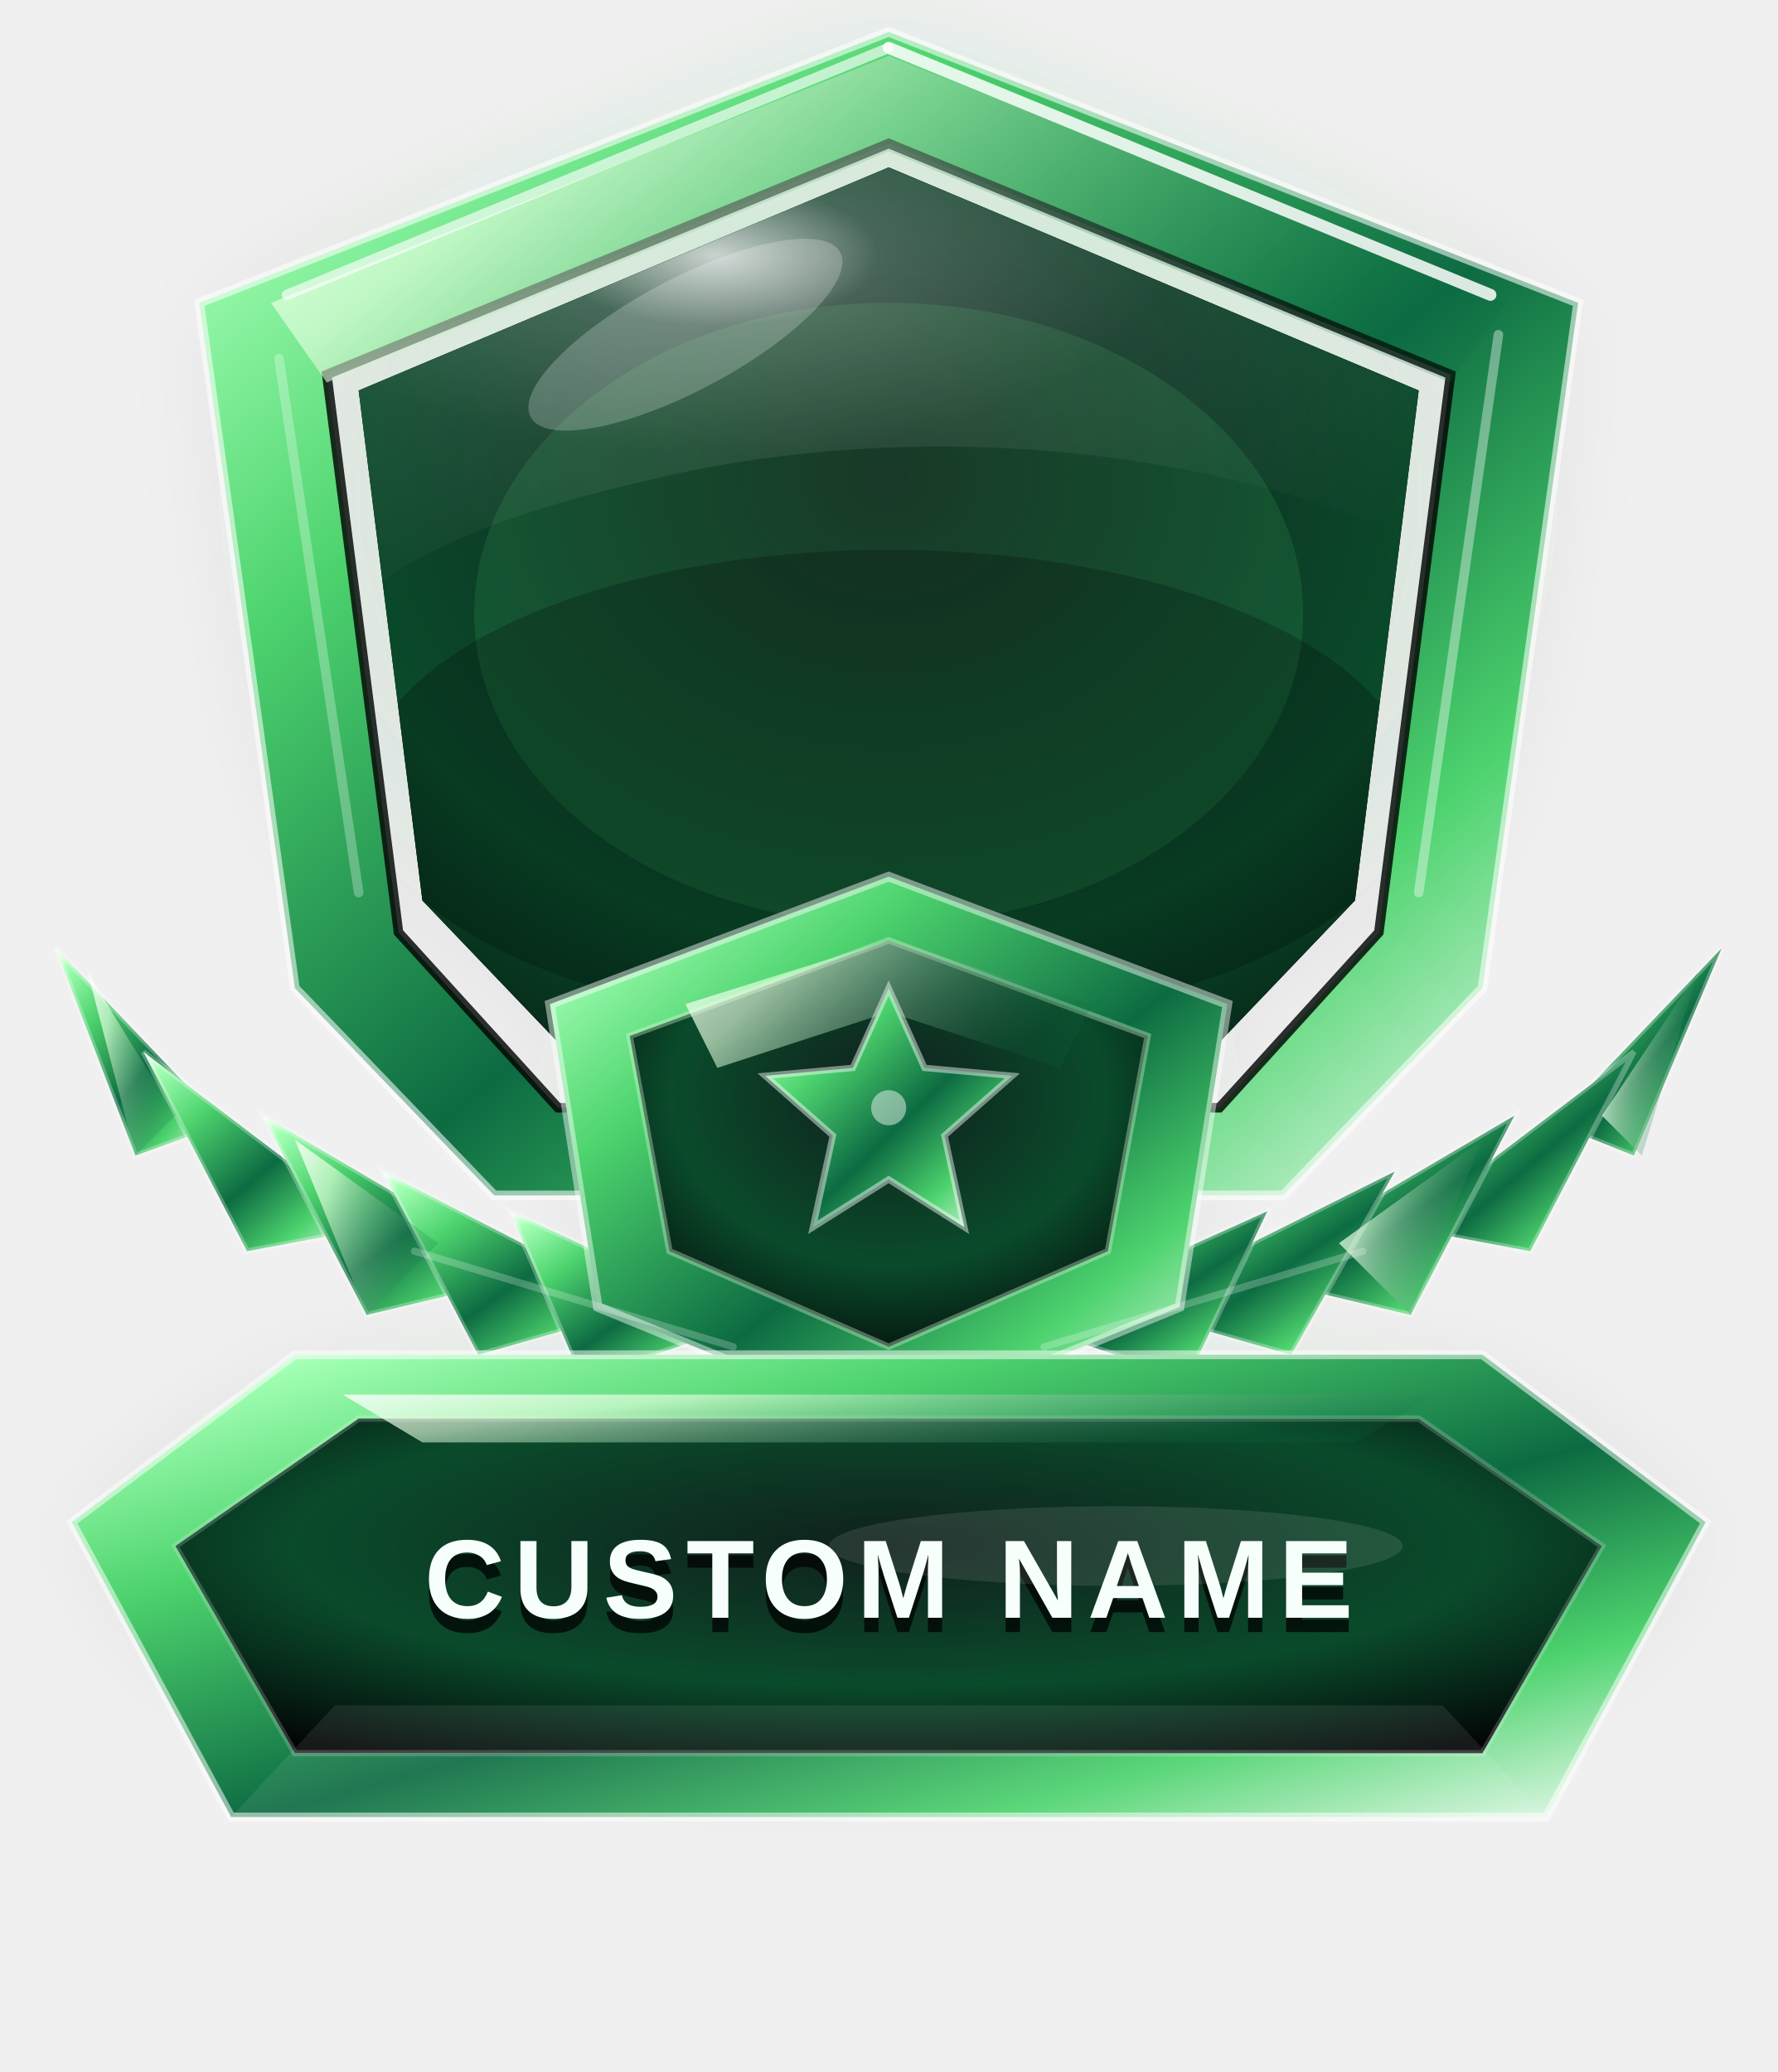
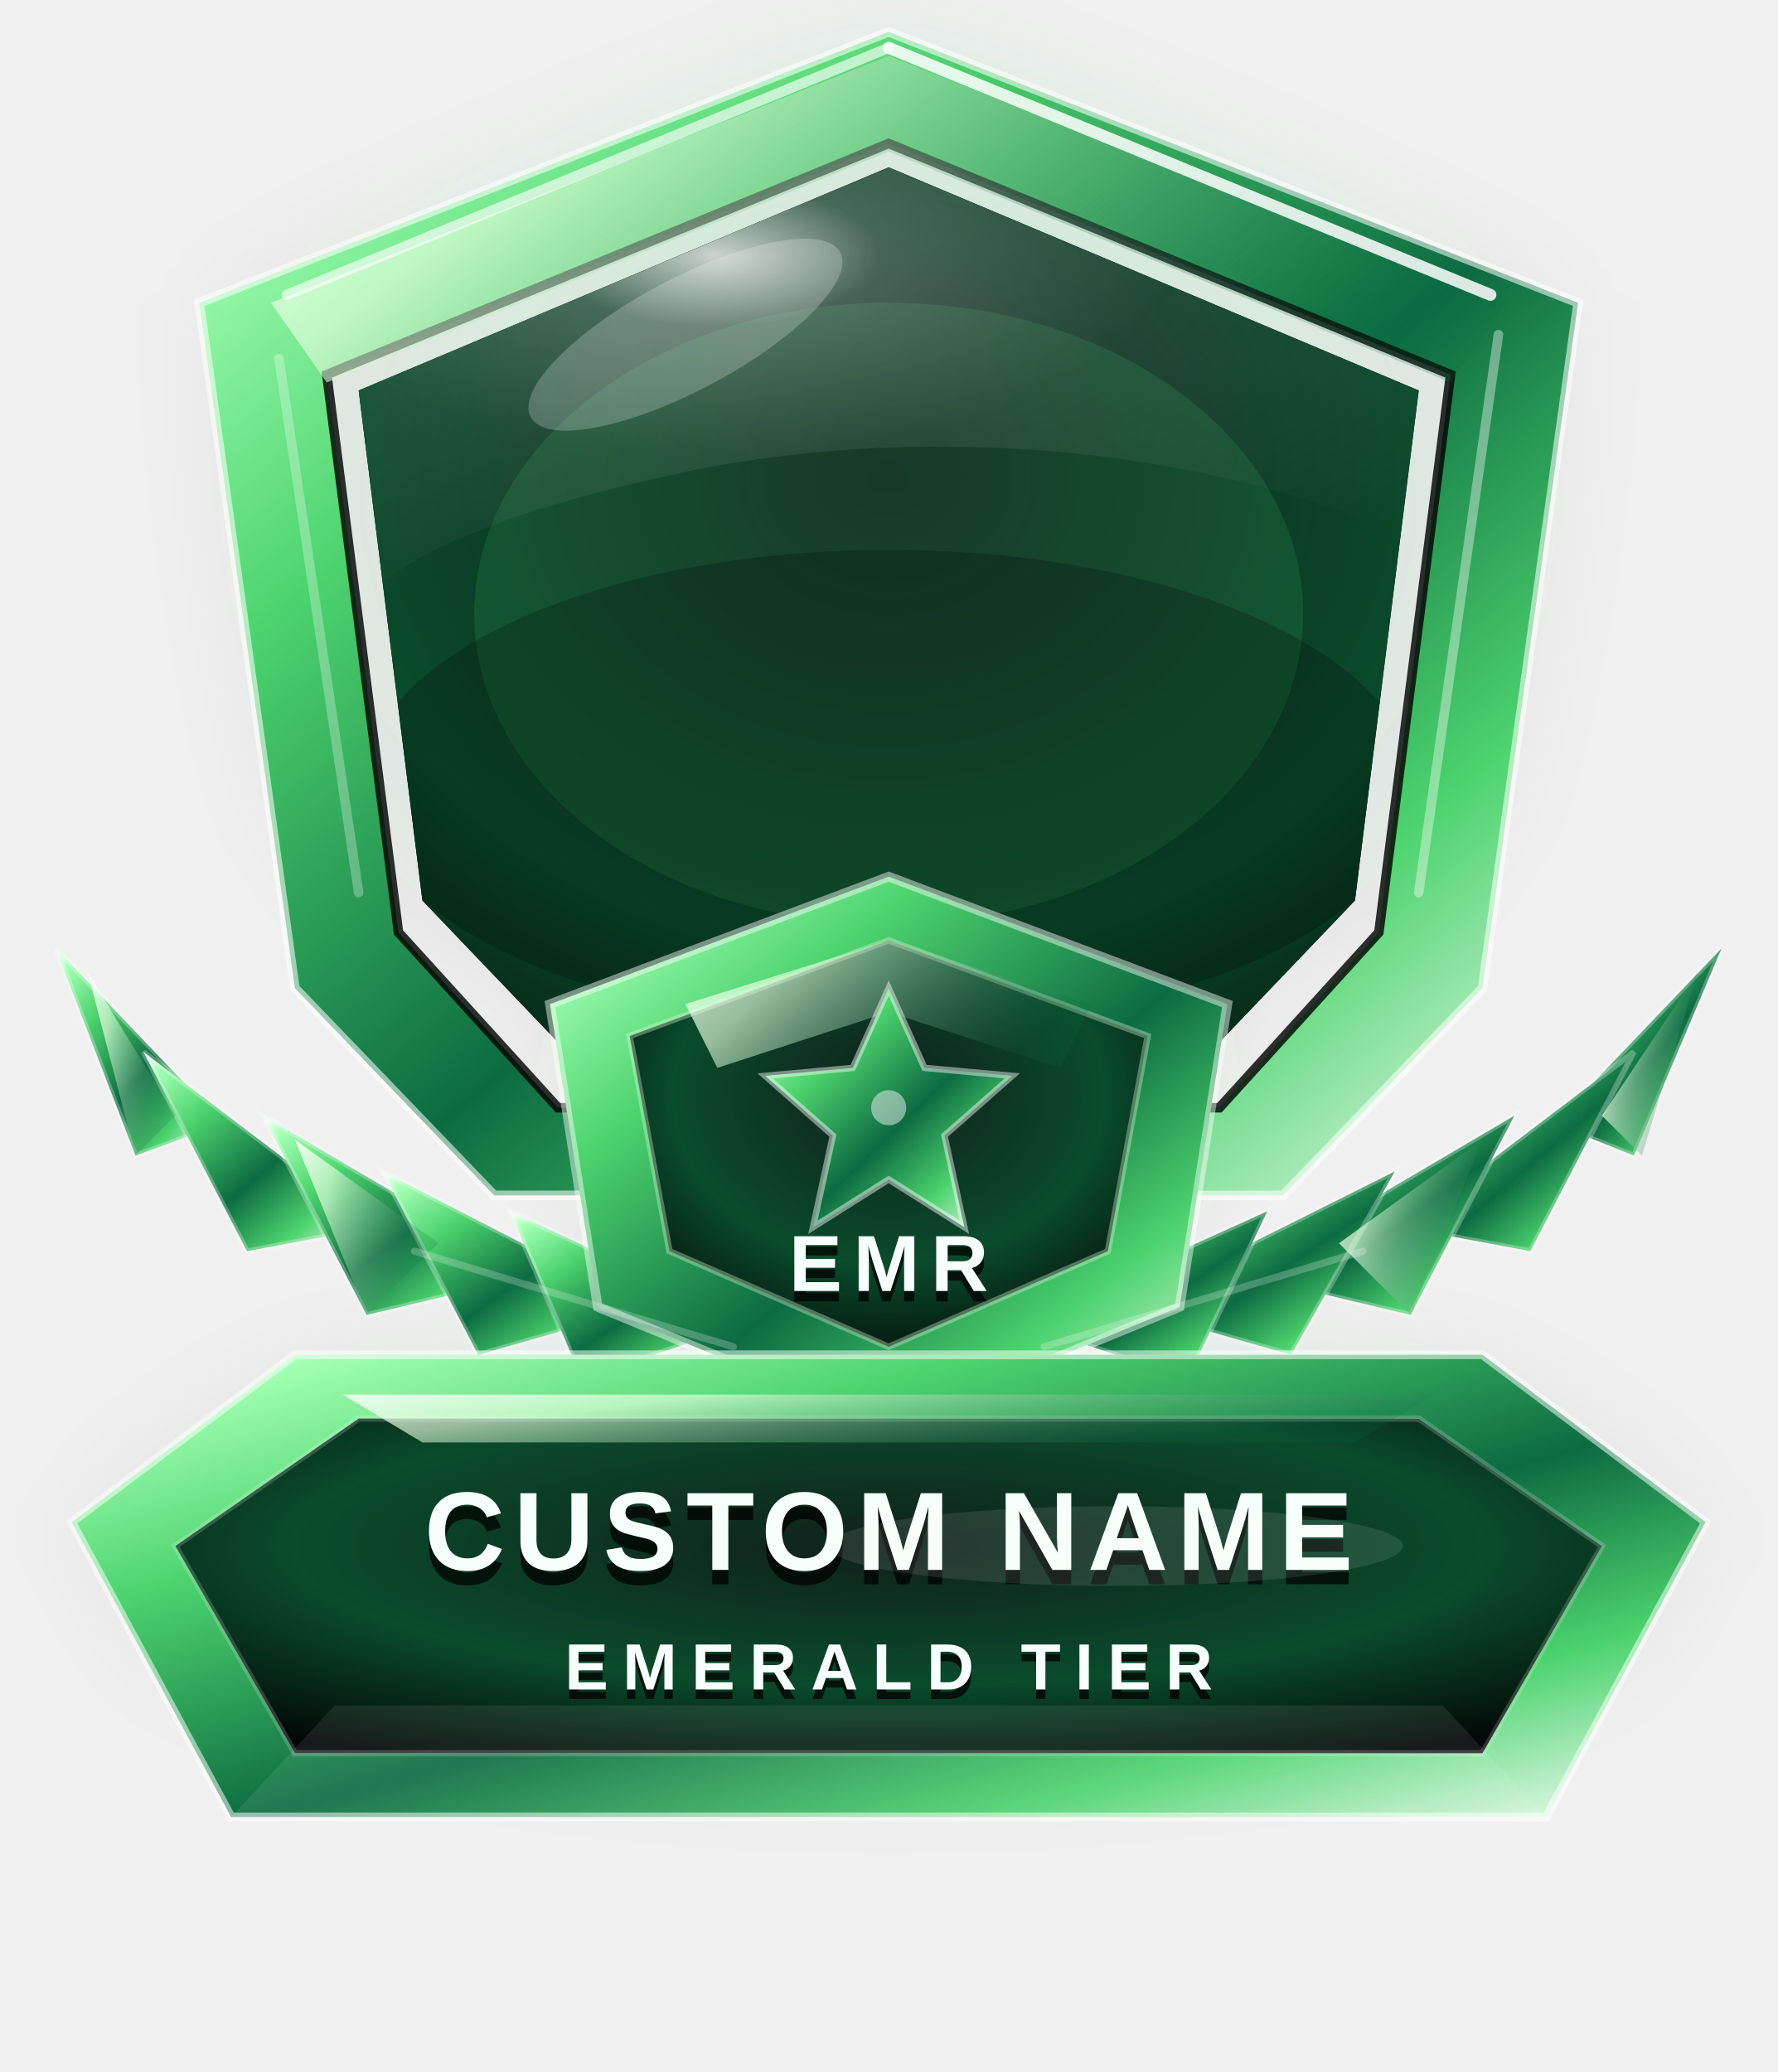
<svg xmlns="http://www.w3.org/2000/svg" viewBox="0 0 223 260" width="223" height="260" role="img" aria-labelledby="badge-emerald-title badge-emerald-desc" data-level="EMERALD">
  <defs>
    <linearGradient id="badge-emerald-outerMetal" x1="0" y1="0" x2="1" y2="1">
      <stop offset="0" stop-color="#ffffff" />
      <stop offset="0.08" stop-color="#a2ffb3" />
      <stop offset="0.28" stop-color="#4dd36e" />
      <stop offset="0.56" stop-color="#0d6b42" />
      <stop offset="0.78" stop-color="#4dd36e" />
      <stop offset="1" stop-color="#ffffff" />
    </linearGradient>
    <linearGradient id="badge-emerald-facetMetal" x1="0" y1="0" x2="1" y2="0.35">
      <stop offset="0" stop-color="#ffffff" stop-opacity="0.82" />
      <stop offset="0.3" stop-color="#e6ffe0" stop-opacity="0.64" />
      <stop offset="1" stop-color="#0d6b42" stop-opacity="0.18" />
    </linearGradient>
    <radialGradient id="badge-emerald-innerPanel" cx="50%" cy="38%" r="72%">
      <stop offset="0" stop-color="#10201c" />
      <stop offset="0.58" stop-color="#0a4b2b" />
      <stop offset="1" stop-color="#030506" />
    </radialGradient>
    <radialGradient id="badge-emerald-photoGlow" cx="50%" cy="40%" r="55%">
      <stop offset="0" stop-color="#13a05a" stop-opacity="0.28" />
      <stop offset="0.55" stop-color="#4dd36e" stop-opacity="0.14" />
      <stop offset="1" stop-color="#000000" stop-opacity="0" />
    </radialGradient>
    <radialGradient id="badge-emerald-glassShine" cx="34%" cy="24%" r="84%">
      <stop offset="0" stop-color="#ffffff" stop-opacity="0.78" />
      <stop offset="0.18" stop-color="#ffffff" stop-opacity="0.24" />
      <stop offset="0.5" stop-color="#ffffff" stop-opacity="0.08" />
      <stop offset="1" stop-color="#ffffff" stop-opacity="0" />
    </radialGradient>
    <filter id="badge-emerald-softGlow" x="-30%" y="-30%" width="160%" height="160%">
      <feGaussianBlur stdDeviation="6" />
    </filter>
    <clipPath id="badge-emerald-photoClip">
      <path d="M111.5 21 L178 49 L170 113 L148 136 L128 136 L121 118 L102 118 L95 136 L75 136 L53 113 L45 49 Z" />
    </clipPath>
    <path id="badge-emerald-frameOuter" d="M111.5 4 L198 38 L186 124 L161 150 L134 150 L128 131 L95 131 L89 150 L62 150 L37 124 L25 38 Z" />
    <path id="badge-emerald-frameInner" d="M111.5 18 L182 47 L173 117 L153 139 L127 139 L121 121 L102 121 L96 139 L70 139 L50 117 L41 47 Z" />
    <path id="badge-emerald-nameplateOuter" d="M37 170 L186 170 L214 191 L194 228 L29 228 L9 191 Z" />
    <path id="badge-emerald-nameplateInner" d="M45 178 L178 178 L201 194 L186 220 L37 220 L22 194 Z" />
    <path id="badge-emerald-crestOuter" d="M111.5 110 L154 126 L148 164 L111.5 179 L75 164 L69 126 Z" />
    <path id="badge-emerald-crestInner" d="M111.5 118 L144 130 L139 157 L111.5 169 L84 157 L79 130 Z" />
    <path id="badge-emerald-star" d="M111.5 124 L116 134 L127 135 L118.5 142.5 L121 154 L111.5 148 L102 154 L104.5 142.5 L96 135 L107 134 Z" />
    <path id="badge-emerald-leafLeft1" d="M7 119 L28 141 L17 145 Z" />
    <path id="badge-emerald-leafLeft2" d="M18 132 L47 154 L31 157 Z" />
    <path id="badge-emerald-leafLeft3" d="M33 140 L67 160 L46 165 Z" />
    <path id="badge-emerald-leafLeft4" d="M48 147 L81 164 L60 170 Z" />
    <path id="badge-emerald-leafLeft5" d="M64 152 L94 166 L73 173 Z" />
    <path id="badge-emerald-leafRight1" d="M216 119 L205 145 L195 141 Z" />
    <path id="badge-emerald-leafRight2" d="M205 132 L192 157 L176 154 Z" />
    <path id="badge-emerald-leafRight3" d="M190 140 L177 165 L156 160 Z" />
    <path id="badge-emerald-leafRight4" d="M175 147 L162 170 L141 164 Z" />
    <path id="badge-emerald-leafRight5" d="M159 152 L149 173 L128 166 Z" />
  </defs>
  <g id="badge-emerald-glowGroup" filter="url(#badge-emerald-softGlow)">
    <use href="#badge-emerald-frameOuter" fill="url(#badge-emerald-photoGlow)" />
    <use href="#badge-emerald-nameplateOuter" fill="url(#badge-emerald-photoGlow)" />
    <use href="#badge-emerald-crestOuter" fill="url(#badge-emerald-photoGlow)" />
  </g>
  <g id="badge-emerald-photoAreaGroup">
    <image aria-hidden="true" focusable="false" data-portrait-slot="true" id="badge-emerald-portraitImage" href="" x="28" y="8" width="167" height="138" preserveAspectRatio="xMidYMid slice" clip-path="url(#badge-emerald-photoClip)" />
    <g clip-path="url(#badge-emerald-photoClip)">
      <rect x="26" y="6" width="171" height="142" fill="#000000" />
      <rect x="26" y="6" width="171" height="142" fill="url(#badge-emerald-innerPanel)" />
      <ellipse cx="111.5" cy="77" rx="52" ry="39" fill="#4dd36e" fill-opacity="0.14" />
      <ellipse cx="111.5" cy="99" rx="66" ry="30" fill="#000000" fill-opacity="0.22" />
      <path d="M43 28 C79 13 120 14 180 35 L180 69 C153 56 117 53 87 59 C68 63 52 68 43 77 Z" fill="url(#badge-emerald-glassShine)" />
    </g>
  </g>
  <g id="badge-emerald-frameGroup">
    <path d="M111.5 4 L198 38 L186 124 L161 150 L134 150 L128 131 L95 131 L89 150 L62 150 L37 124 L25 38 Z M111.5 18 L182 47 L173 117 L153 139 L127 139 L121 121 L102 121 L96 139 L70 139 L50 117 L41 47 Z" fill="url(#badge-emerald-outerMetal)" fill-rule="evenodd" />
    <use href="#badge-emerald-frameOuter" fill="none" stroke="#ffffff" stroke-opacity="0.56" stroke-width="1.2" />
    <use href="#badge-emerald-frameInner" fill="none" stroke="#020403" stroke-opacity="0.82" stroke-width="1.2" />
    <path d="M111.5 7 L189 38 L182 48 L111.5 19 L41 48 L34 38 Z" fill="url(#badge-emerald-facetMetal)" />
    <path d="M35 45 L45 112" stroke="#ffffff" stroke-opacity="0.28" stroke-width="1.2" stroke-linecap="round" />
    <path d="M188 42 L178 112" stroke="#ffffff" stroke-opacity="0.38" stroke-width="1.2" stroke-linecap="round" />
    <path d="M73 139 L95 139" stroke="#ffffff" stroke-opacity="0.18" stroke-width="1.1" stroke-linecap="round" />
    <path d="M128 139 L150 139" stroke="#ffffff" stroke-opacity="0.18" stroke-width="1.1" stroke-linecap="round" />
  </g>
  <g id="badge-emerald-laurelsGroup">
    <g fill="url(#badge-emerald-outerMetal)" stroke="#ffffff" stroke-opacity="0.28" stroke-width="0.7">
      <use href="#badge-emerald-leafLeft1" />
      <use href="#badge-emerald-leafLeft2" />
      <use href="#badge-emerald-leafLeft3" />
      <use href="#badge-emerald-leafLeft4" />
      <use href="#badge-emerald-leafLeft5" />
      <use href="#badge-emerald-leafRight1" />
      <use href="#badge-emerald-leafRight2" />
      <use href="#badge-emerald-leafRight3" />
      <use href="#badge-emerald-leafRight4" />
      <use href="#badge-emerald-leafRight5" />
    </g>
    <g fill="url(#badge-emerald-facetMetal)">
      <path d="M11 122 L22 140 L17 145 Z" />
      <path d="M213 122 L206 145 L201 140 Z" />
      <path d="M37 143 L55 156 L46 165 Z" />
      <path d="M186 143 L177 165 L168 156 Z" />
    </g>
  </g>
  <g id="badge-emerald-crestGroup">
    <path d="M111.5 110 L154 126 L148 164 L111.5 179 L75 164 L69 126 Z" fill="url(#badge-emerald-outerMetal)" />
    <use href="#badge-emerald-crestOuter" fill="none" stroke="#ffffff" stroke-opacity="0.46" stroke-width="1.2" />
    <use href="#badge-emerald-crestInner" fill="url(#badge-emerald-innerPanel)" />
    <use href="#badge-emerald-crestInner" fill="none" stroke="#e6ffe0" stroke-opacity="0.34" stroke-width="0.8" />
    <path d="M86 126 L111.5 118 L137 126 L133 134 L111.5 127 L90 134 Z" fill="url(#badge-emerald-facetMetal)" />
    <use href="#badge-emerald-star" fill="url(#badge-emerald-outerMetal)" />
    <use href="#badge-emerald-star" fill="none" stroke="#ffffff" stroke-opacity="0.45" stroke-width="0.8" />
    <circle cx="111.5" cy="139" r="2.2" fill="#ffffff" fill-opacity="0.46" />
  </g>
+   <g id="badge-emerald-rankGroup">
+     <text id="badge-emerald-rankShadow" data-rank-code-slot="true" x="111.5" y="162" text-anchor="middle" font-family="'Orbitron', 'Montserrat', 'Arial', sans-serif" font-size="10" font-weight="800" letter-spacing="1.4" fill="#000000" fill-opacity="0.72" transform="translate(0 1.3)">EMR</text>
+     <text id="badge-emerald-rankText" data-rank-code-slot="true" x="111.5" y="162" text-anchor="middle" font-family="'Orbitron', 'Montserrat', 'Arial', sans-serif" font-size="10" font-weight="800" letter-spacing="1.4" fill="#f6fffb">EMR</text>
+   </g>
  <g id="badge-emerald-nameplateGroup">
    <path d="M37 170 L186 170 L214 191 L194 228 L29 228 L9 191 Z M45 178 L178 178 L201 194 L186 220 L37 220 L22 194 Z" fill="url(#badge-emerald-outerMetal)" fill-rule="evenodd" />
    <use href="#badge-emerald-nameplateOuter" fill="none" stroke="#ffffff" stroke-opacity="0.52" stroke-width="1.1" />
    <use href="#badge-emerald-nameplateInner" fill="url(#badge-emerald-innerPanel)" />
    <use href="#badge-emerald-nameplateInner" fill="none" stroke="#ffffff" stroke-opacity="0.18" stroke-width="0.8" />
    <path d="M43 175 L180 175 L170 181 L53 181 Z" fill="url(#badge-emerald-facetMetal)" />
    <path d="M29 228 L42 214 L181 214 L194 228 Z" fill="#ffffff" fill-opacity="0.08" />
  </g>
  <g id="badge-emerald-labelGroup">
-     <text id="badge-emerald-labelShadow" data-name-slot="true" x="111.5" y="203" text-anchor="middle" font-family="'Orbitron', 'Montserrat', 'Arial', sans-serif" font-size="14" font-weight="700" letter-spacing="1.1" fill="#000000" fill-opacity="0.72" transform="translate(0 1.8)">CUSTOM NAME</text>
-     <text id="badge-emerald-labelText" data-name-slot="true" x="111.5" y="203" text-anchor="middle" font-family="'Orbitron', 'Montserrat', 'Arial', sans-serif" font-size="14" font-weight="700" letter-spacing="1.1" fill="#f6fffb">CUSTOM NAME</text>
+     <text id="badge-emerald-labelShadow" data-name-slot="true" x="111.5" y="197" text-anchor="middle" font-family="'Orbitron', 'Montserrat', 'Arial', sans-serif" font-size="14" font-weight="700" letter-spacing="1.1" fill="#000000" fill-opacity="0.72" transform="translate(0 1.8)">CUSTOM NAME</text>
+     <text id="badge-emerald-labelText" data-name-slot="true" x="111.5" y="197" text-anchor="middle" font-family="'Orbitron', 'Montserrat', 'Arial', sans-serif" font-size="14" font-weight="700" letter-spacing="1.1" fill="#f6fffb">CUSTOM NAME</text>
+     <text id="badge-emerald-rankTitleShadow" data-rank-slot="true" x="111.5" y="212" text-anchor="middle" font-family="'Orbitron', 'Montserrat', 'Arial', sans-serif" font-size="8.2" font-weight="700" letter-spacing="1.8" fill="#000000" fill-opacity="0.74" transform="translate(0 1.2)">EMERALD TIER</text>
+     <text id="badge-emerald-rankTitleText" data-rank-slot="true" x="111.5" y="212" text-anchor="middle" font-family="'Orbitron', 'Montserrat', 'Arial', sans-serif" font-size="8.2" font-weight="700" letter-spacing="1.8" fill="#f6fffb">EMERALD TIER</text>
  </g>
  <g id="badge-emerald-highlightsGroup" pointer-events="none">
    <path d="M111.5 6 L187 37" stroke="#ffffff" stroke-opacity="0.85" stroke-width="1.5" stroke-linecap="round" />
    <path d="M111.5 6 L36 37" stroke="#ffffff" stroke-opacity="0.64" stroke-width="1.3" stroke-linecap="round" />
    <path d="M52 157 L92 169" stroke="#ffffff" stroke-opacity="0.23" stroke-width="0.9" stroke-linecap="round" />
    <path d="M171 157 L131 169" stroke="#ffffff" stroke-opacity="0.23" stroke-width="0.9" stroke-linecap="round" />
    <ellipse cx="86" cy="42" rx="22" ry="7" transform="rotate(-28 86 42)" fill="#ffffff" fill-opacity="0.22" />
    <ellipse cx="140" cy="194" rx="36" ry="5" fill="#ffffff" fill-opacity="0.1" />
  </g>
</svg>
